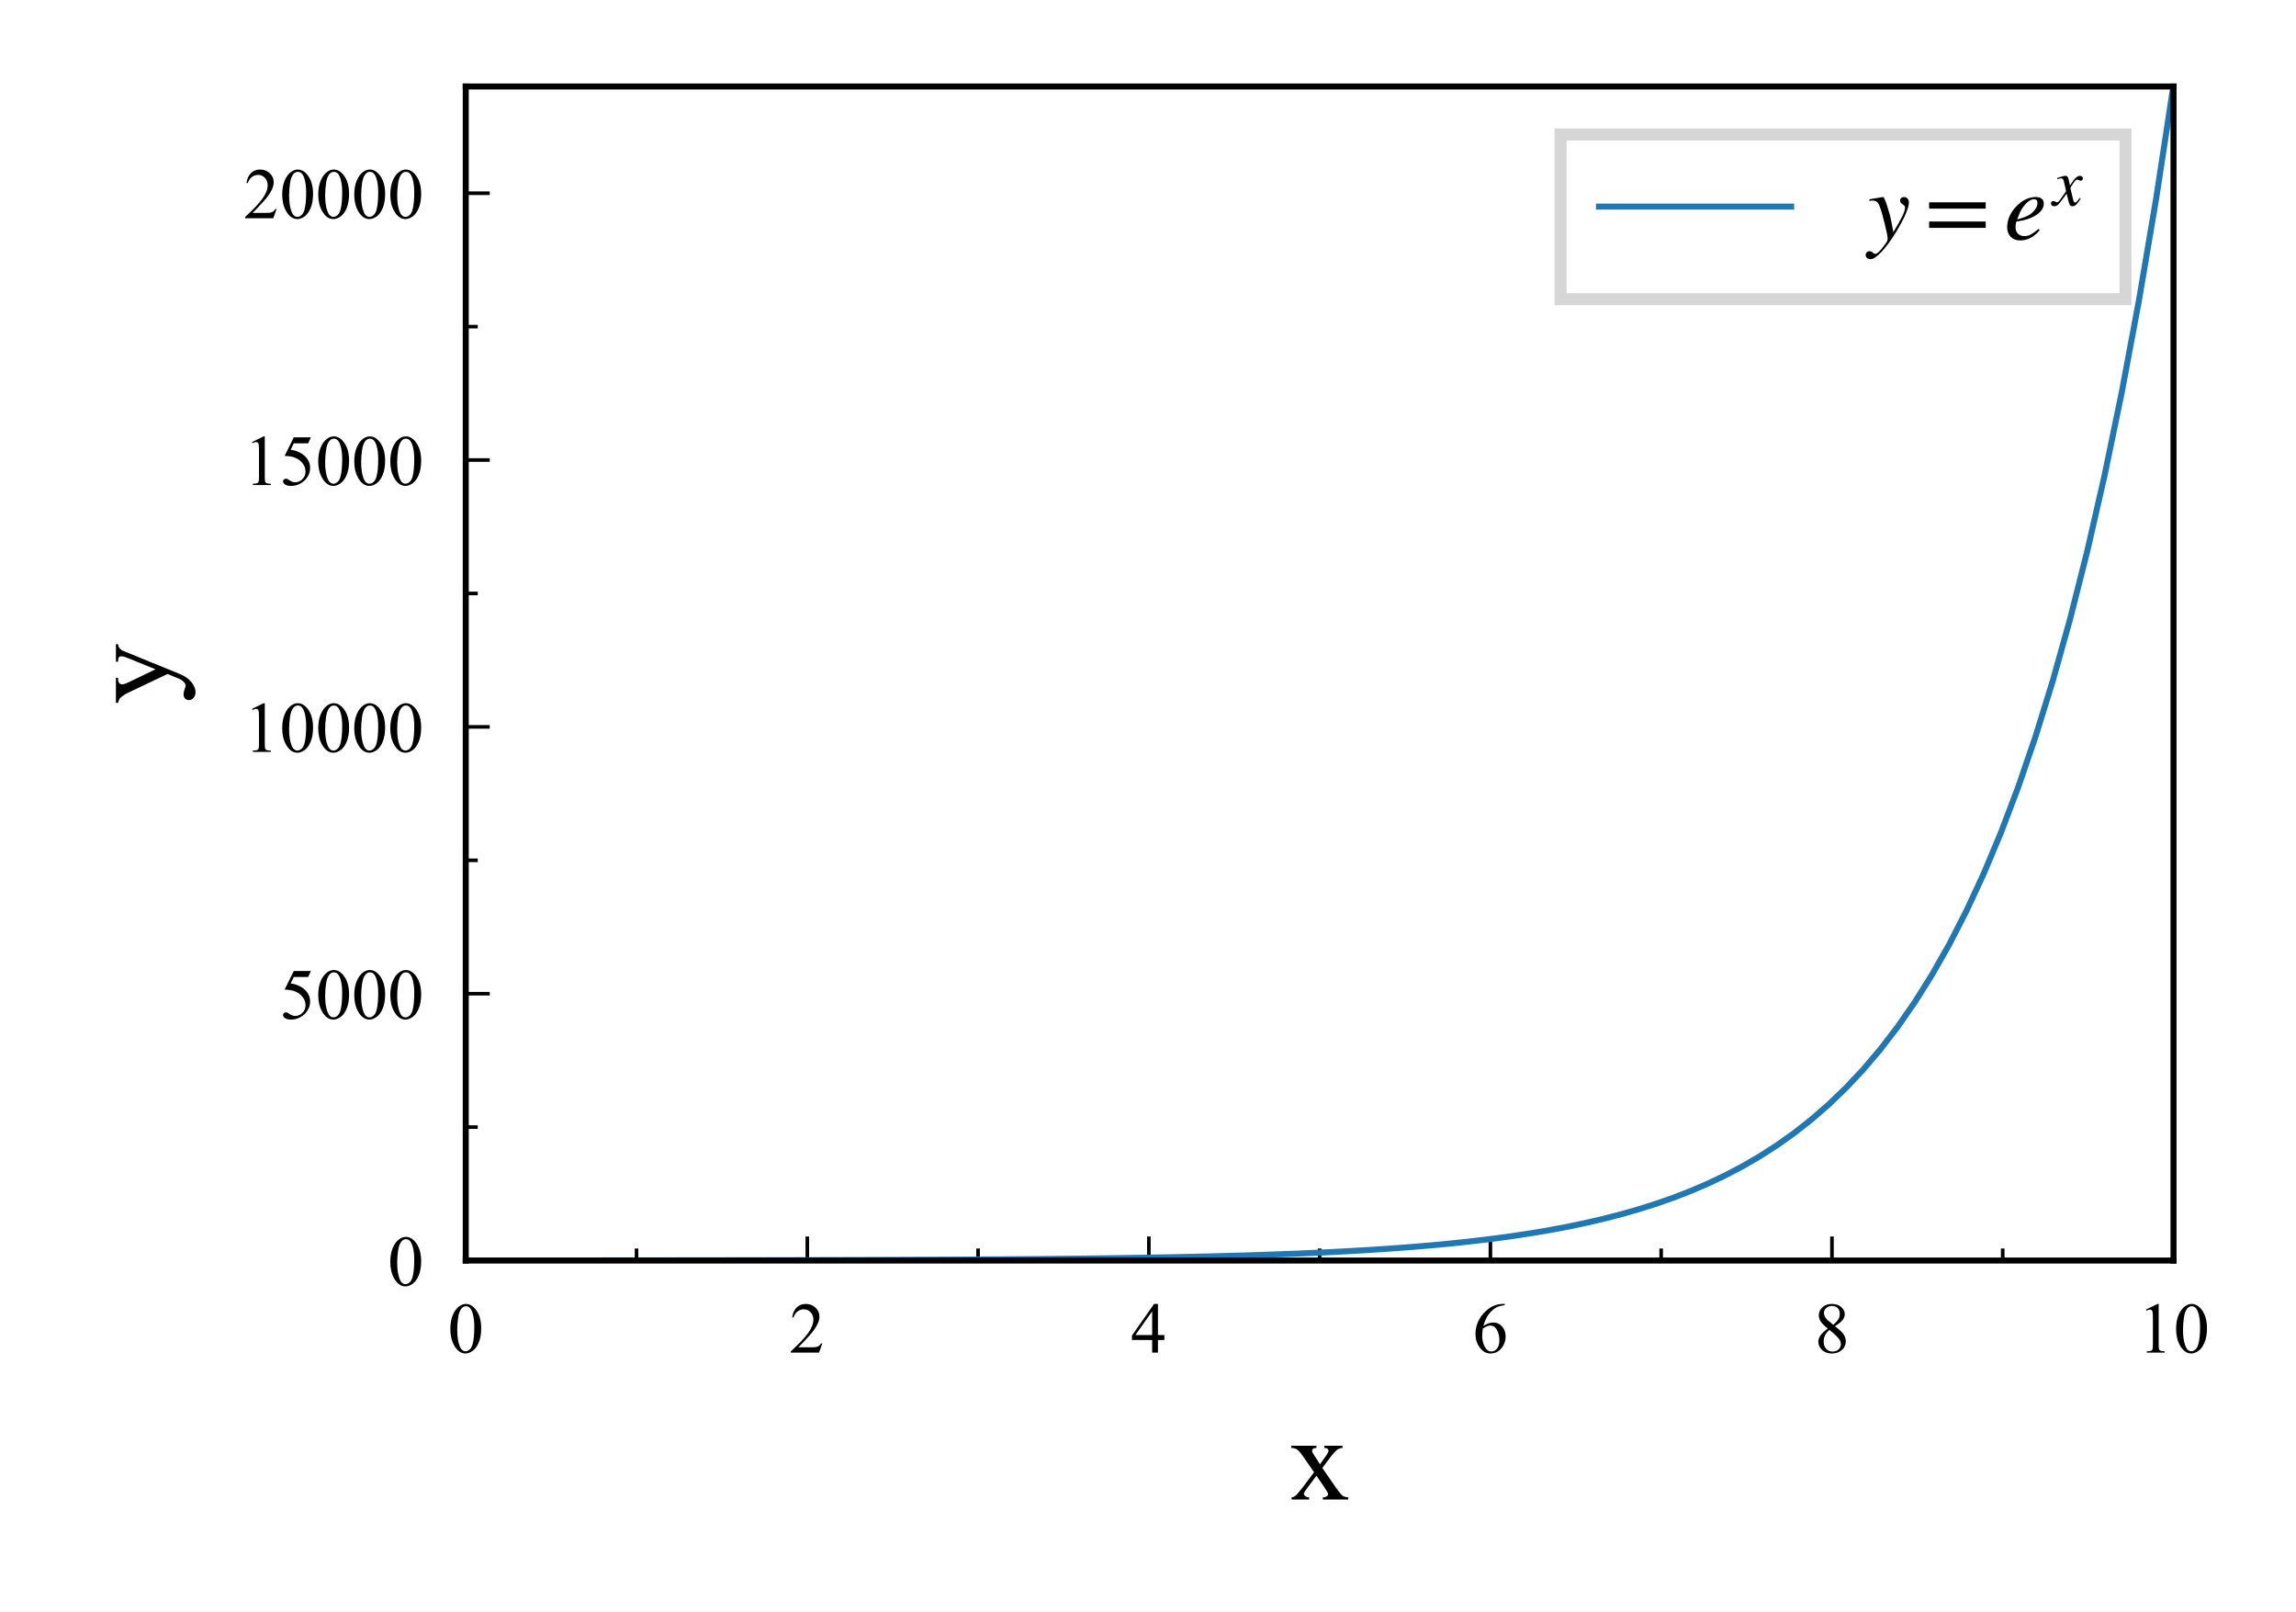
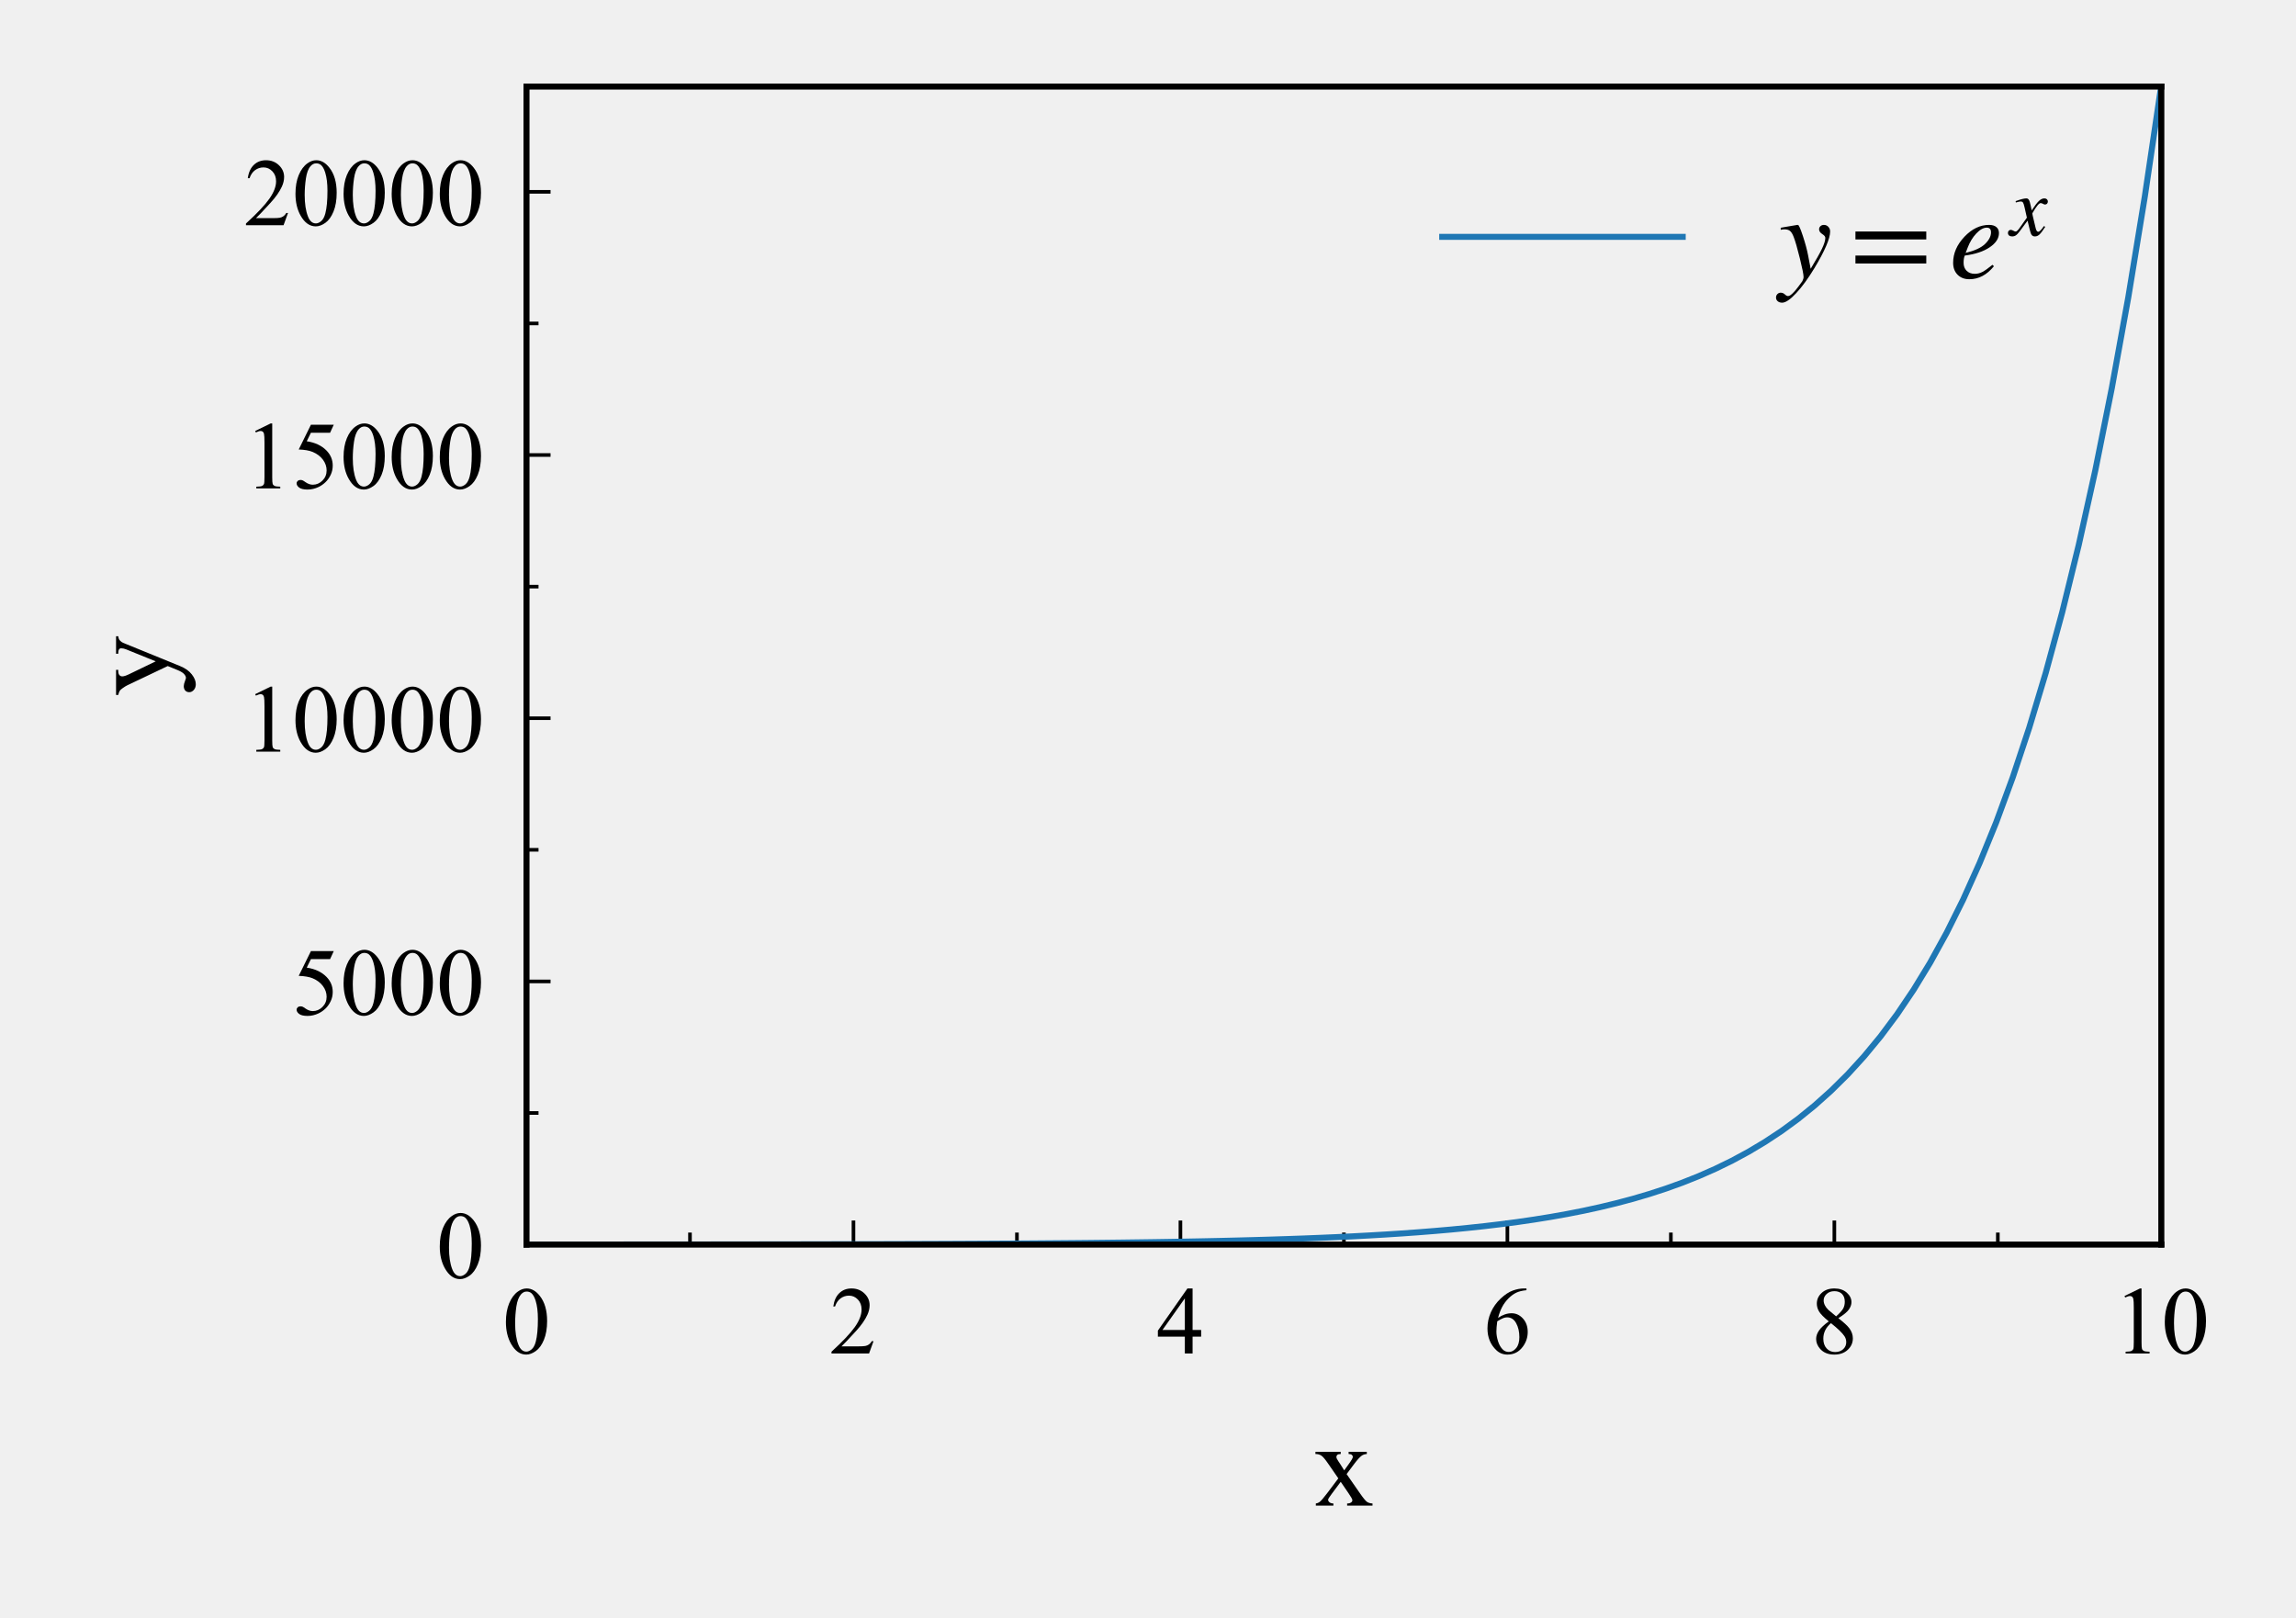
- <svg xmlns="http://www.w3.org/2000/svg" xmlns:xlink="http://www.w3.org/1999/xlink" width="191.188pt" height="134.185pt" viewBox="0 0 191.188 134.185" version="1.1">
+ <svg xmlns="http://www.w3.org/2000/svg" xmlns:xlink="http://www.w3.org/1999/xlink" width="190.933pt" height="134.561pt" viewBox="0 0 190.933 134.561" version="1.1">
  <defs>
    <style type="text/css">*{stroke-linejoin: round; stroke-linecap: butt}</style>
  </defs>
  <g id="figure_1">
    <g id="patch_1">
-       <path d="M -0 134.185  L 191.188 134.185  L 191.188 0  L -0 0  z " style="fill: #ffffff" />
+       <path d="M 0 134.561  L 190.933 134.561  L 190.933 0  L 0 0  L 0 134.561  z " style="fill: none" />
    </g>
    <g id="axes_1">
      <g id="patch_2">
-         <path d="M 38.783 104.952  L 180.988 104.952  L 180.988 7.2  L 38.783 7.2  z " style="fill: #ffffff" />
+         <path d="M 43.783 103.512  L 179.733 103.512  L 179.733 7.2  L 43.783 7.2  L 43.783 103.512  z " style="fill: none" />
      </g>
      <g id="matplotlib.axis_1">
        <g id="xtick_1">
          <g id="line2d_1">
            <defs>
-               <path id="ma71736969e" d="M 0 0  L 0 -2  " style="stroke: #000000; stroke-width: 0.3" />
-             </defs>
-             <g>
-               <use xlink:href="#ma71736969e" x="38.783" y="104.952" style="stroke: #000000; stroke-width: 0.3" />
+               <path id="md853db25cf" d="M 0 0  L 0 -2  " style="stroke: #000000; stroke-width: 0.3" />
+             </defs>
+             <g>
+               <use xlink:href="#md853db25cf" x="43.783" y="103.512" style="stroke: #000000; stroke-width: 0.3" />
            </g>
          </g>
          <g id="text_1">
-             <g transform="translate(37.28281 112.6185) scale(0.06 -0.06)">
+             <g transform="translate(41.78281 112.5673) scale(0.08 -0.08)">
              <defs>
                <path id="TimesNewRomanPSMT-30" d="M 231 2094  Q 231 2819 450 3342  Q 669 3866 1031 4122  Q 1313 4325 1613 4325  Q 2100 4325 2488 3828  Q 2972 3213 2972 2159  Q 2972 1422 2759 906  Q 2547 391 2217 158  Q 1888 -75 1581 -75  Q 975 -75 572 641  Q 231 1244 231 2094  z M 844 2016  Q 844 1141 1059 588  Q 1238 122 1591 122  Q 1759 122 1940 273  Q 2122 425 2216 781  Q 2359 1319 2359 2297  Q 2359 3022 2209 3506  Q 2097 3866 1919 4016  Q 1791 4119 1609 4119  Q 1397 4119 1231 3928  Q 1006 3669 925 3112  Q 844 2556 844 2016  z " transform="scale(0.015625)" />
              </defs>
              <use xlink:href="#TimesNewRomanPSMT-30" />
            </g>
          </g>
        </g>
        <g id="xtick_2">
          <g id="line2d_2">
            <g>
-               <use xlink:href="#ma71736969e" x="67.224" y="104.952" style="stroke: #000000; stroke-width: 0.3" />
+               <use xlink:href="#md853db25cf" x="70.973" y="103.512" style="stroke: #000000; stroke-width: 0.3" />
            </g>
          </g>
          <g id="text_2">
-             <g transform="translate(65.72385 112.6185) scale(0.06 -0.06)">
+             <g transform="translate(68.97285 112.5673) scale(0.08 -0.08)">
              <defs>
                <path id="TimesNewRomanPSMT-32" d="M 2934 816  L 2638 0  L 138 0  L 138 116  Q 1241 1122 1691 1759  Q 2141 2397 2141 2925  Q 2141 3328 1894 3587  Q 1647 3847 1303 3847  Q 991 3847 742 3664  Q 494 3481 375 3128  L 259 3128  Q 338 3706 661 4015  Q 984 4325 1469 4325  Q 1984 4325 2329 3994  Q 2675 3663 2675 3213  Q 2675 2891 2525 2569  Q 2294 2063 1775 1497  Q 997 647 803 472  L 1909 472  Q 2247 472 2383 497  Q 2519 522 2628 598  Q 2738 675 2819 816  L 2934 816  z " transform="scale(0.015625)" />
              </defs>
              <use xlink:href="#TimesNewRomanPSMT-32" />
            </g>
          </g>
        </g>
        <g id="xtick_3">
          <g id="line2d_3">
            <g>
-               <use xlink:href="#ma71736969e" x="95.665" y="104.952" style="stroke: #000000; stroke-width: 0.3" />
+               <use xlink:href="#md853db25cf" x="98.163" y="103.512" style="stroke: #000000; stroke-width: 0.3" />
            </g>
          </g>
          <g id="text_3">
-             <g transform="translate(94.16489 112.6185) scale(0.06 -0.06)">
+             <g transform="translate(96.16289 112.5673) scale(0.08 -0.08)">
              <defs>
                <path id="TimesNewRomanPSMT-34" d="M 2978 1563  L 2978 1119  L 2409 1119  L 2409 0  L 1894 0  L 1894 1119  L 100 1119  L 100 1519  L 2066 4325  L 2409 4325  L 2409 1563  L 2978 1563  z M 1894 1563  L 1894 3666  L 406 1563  L 1894 1563  z " transform="scale(0.015625)" />
              </defs>
              <use xlink:href="#TimesNewRomanPSMT-34" />
            </g>
          </g>
        </g>
        <g id="xtick_4">
          <g id="line2d_4">
            <g>
-               <use xlink:href="#ma71736969e" x="124.106" y="104.952" style="stroke: #000000; stroke-width: 0.3" />
+               <use xlink:href="#md853db25cf" x="125.353" y="103.512" style="stroke: #000000; stroke-width: 0.3" />
            </g>
          </g>
          <g id="text_4">
-             <g transform="translate(122.6059 112.6185) scale(0.06 -0.06)">
+             <g transform="translate(123.3529 112.5673) scale(0.08 -0.08)">
              <defs>
                <path id="TimesNewRomanPSMT-36" d="M 2869 4325  L 2869 4209  Q 2456 4169 2195 4045  Q 1934 3922 1679 3669  Q 1425 3416 1258 3105  Q 1091 2794 978 2366  Q 1428 2675 1881 2675  Q 2316 2675 2634 2325  Q 2953 1975 2953 1425  Q 2953 894 2631 456  Q 2244 -75 1606 -75  Q 1172 -75 869 213  Q 275 772 275 1663  Q 275 2231 503 2743  Q 731 3256 1154 3653  Q 1578 4050 1965 4187  Q 2353 4325 2688 4325  L 2869 4325  z M 925 2138  Q 869 1716 869 1456  Q 869 1156 980 804  Q 1091 453 1309 247  Q 1469 100 1697 100  Q 1969 100 2183 356  Q 2397 613 2397 1088  Q 2397 1622 2184 2012  Q 1972 2403 1581 2403  Q 1463 2403 1327 2353  Q 1191 2303 925 2138  z " transform="scale(0.015625)" />
              </defs>
              <use xlink:href="#TimesNewRomanPSMT-36" />
            </g>
          </g>
        </g>
        <g id="xtick_5">
          <g id="line2d_5">
            <g>
-               <use xlink:href="#ma71736969e" x="152.547" y="104.952" style="stroke: #000000; stroke-width: 0.3" />
+               <use xlink:href="#md853db25cf" x="152.543" y="103.512" style="stroke: #000000; stroke-width: 0.3" />
            </g>
          </g>
          <g id="text_5">
-             <g transform="translate(151.047 112.6185) scale(0.06 -0.06)">
+             <g transform="translate(150.543 112.5673) scale(0.08 -0.08)">
              <defs>
                <path id="TimesNewRomanPSMT-38" d="M 1228 2134  Q 725 2547 579 2797  Q 434 3047 434 3316  Q 434 3728 753 4026  Q 1072 4325 1600 4325  Q 2113 4325 2425 4047  Q 2738 3769 2738 3413  Q 2738 3175 2569 2928  Q 2400 2681 1866 2347  Q 2416 1922 2594 1678  Q 2831 1359 2831 1006  Q 2831 559 2490 242  Q 2150 -75 1597 -75  Q 994 -75 656 303  Q 388 606 388 966  Q 388 1247 577 1523  Q 766 1800 1228 2134  z M 1719 2469  Q 2094 2806 2194 3001  Q 2294 3197 2294 3444  Q 2294 3772 2109 3958  Q 1925 4144 1606 4144  Q 1288 4144 1088 3959  Q 888 3775 888 3528  Q 888 3366 970 3203  Q 1053 3041 1206 2894  L 1719 2469  z M 1375 2016  Q 1116 1797 991 1539  Q 866 1281 866 981  Q 866 578 1086 336  Q 1306 94 1647 94  Q 1984 94 2187 284  Q 2391 475 2391 747  Q 2391 972 2272 1150  Q 2050 1481 1375 2016  z " transform="scale(0.015625)" />
              </defs>
              <use xlink:href="#TimesNewRomanPSMT-38" />
            </g>
          </g>
        </g>
        <g id="xtick_6">
          <g id="line2d_6">
            <g>
-               <use xlink:href="#ma71736969e" x="180.988" y="104.952" style="stroke: #000000; stroke-width: 0.3" />
+               <use xlink:href="#md853db25cf" x="179.733" y="103.512" style="stroke: #000000; stroke-width: 0.3" />
            </g>
          </g>
          <g id="text_6">
-             <g transform="translate(177.988 112.6185) scale(0.06 -0.06)">
+             <g transform="translate(175.733 112.5673) scale(0.08 -0.08)">
              <defs>
                <path id="TimesNewRomanPSMT-31" d="M 750 3822  L 1781 4325  L 1884 4325  L 1884 747  Q 1884 391 1914 303  Q 1944 216 2037 169  Q 2131 122 2419 116  L 2419 0  L 825 0  L 825 116  Q 1125 122 1212 167  Q 1300 213 1334 289  Q 1369 366 1369 747  L 1369 3034  Q 1369 3497 1338 3628  Q 1316 3728 1258 3775  Q 1200 3822 1119 3822  Q 1003 3822 797 3725  L 750 3822  z " transform="scale(0.015625)" />
              </defs>
              <use xlink:href="#TimesNewRomanPSMT-31" />
              <use xlink:href="#TimesNewRomanPSMT-30" transform="translate(50 0)" />
            </g>
          </g>
        </g>
        <g id="xtick_7">
          <g id="line2d_7">
            <defs>
-               <path id="m162680b08c" d="M 0 0  L 0 -1  " style="stroke: #000000; stroke-width: 0.3" />
-             </defs>
-             <g>
-               <use xlink:href="#m162680b08c" x="53.003" y="104.952" style="stroke: #000000; stroke-width: 0.3" />
+               <path id="mef6b296962" d="M 0 0  L 0 -1  " style="stroke: #000000; stroke-width: 0.3" />
+             </defs>
+             <g>
+               <use xlink:href="#mef6b296962" x="57.378" y="103.512" style="stroke: #000000; stroke-width: 0.3" />
            </g>
          </g>
        </g>
        <g id="xtick_8">
          <g id="line2d_8">
            <g>
-               <use xlink:href="#m162680b08c" x="81.444" y="104.952" style="stroke: #000000; stroke-width: 0.3" />
+               <use xlink:href="#mef6b296962" x="84.568" y="103.512" style="stroke: #000000; stroke-width: 0.3" />
            </g>
          </g>
        </g>
        <g id="xtick_9">
          <g id="line2d_9">
            <g>
-               <use xlink:href="#m162680b08c" x="109.885" y="104.952" style="stroke: #000000; stroke-width: 0.3" />
+               <use xlink:href="#mef6b296962" x="111.758" y="103.512" style="stroke: #000000; stroke-width: 0.3" />
            </g>
          </g>
        </g>
        <g id="xtick_10">
          <g id="line2d_10">
            <g>
-               <use xlink:href="#m162680b08c" x="138.326" y="104.952" style="stroke: #000000; stroke-width: 0.3" />
+               <use xlink:href="#mef6b296962" x="138.948" y="103.512" style="stroke: #000000; stroke-width: 0.3" />
            </g>
          </g>
        </g>
        <g id="xtick_11">
          <g id="line2d_11">
            <g>
-               <use xlink:href="#m162680b08c" x="166.767" y="104.952" style="stroke: #000000; stroke-width: 0.3" />
+               <use xlink:href="#mef6b296962" x="166.138" y="103.512" style="stroke: #000000; stroke-width: 0.3" />
            </g>
          </g>
        </g>
        <g id="text_7">
-           <g transform="translate(107.3854 124.8457) scale(0.1 -0.1)">
+           <g transform="translate(109.2579 125.2223) scale(0.1 -0.1)">
            <defs>
              <path id="TimesNewRomanPSMT-78" d="M 84 2863  L 1431 2863  L 1431 2747  Q 1303 2747 1251 2703  Q 1200 2659 1200 2588  Q 1200 2513 1309 2356  Q 1344 2306 1413 2200  L 1616 1875  L 1850 2200  Q 2075 2509 2075 2591  Q 2075 2656 2022 2701  Q 1969 2747 1850 2747  L 1850 2863  L 2819 2863  L 2819 2747  Q 2666 2738 2553 2663  Q 2400 2556 2134 2200  L 1744 1678  L 2456 653  Q 2719 275 2831 198  Q 2944 122 3122 113  L 3122 0  L 1772 0  L 1772 113  Q 1913 113 1991 175  Q 2050 219 2050 291  Q 2050 363 1850 653  L 1431 1266  L 972 653  Q 759 369 759 316  Q 759 241 829 180  Q 900 119 1041 113  L 1041 0  L 106 0  L 106 113  Q 219 128 303 191  Q 422 281 703 653  L 1303 1450  L 759 2238  Q 528 2575 401 2661  Q 275 2747 84 2747  L 84 2863  z " transform="scale(0.015625)" />
            </defs>
            <use xlink:href="#TimesNewRomanPSMT-78" />
          </g>
        </g>
      </g>
      <g id="matplotlib.axis_2">
        <g id="ytick_1">
          <g id="line2d_12">
            <defs>
-               <path id="md2e13fa249" d="M 0 0  L 2 0  " style="stroke: #000000; stroke-width: 0.3" />
-             </defs>
-             <g>
-               <use xlink:href="#md2e13fa249" x="38.783" y="104.952" style="stroke: #000000; stroke-width: 0.3" />
+               <path id="m4bad8f0620" d="M 0 0  L 2 0  " style="stroke: #000000; stroke-width: 0.3" />
+             </defs>
+             <g>
+               <use xlink:href="#m4bad8f0620" x="43.783" y="103.512" style="stroke: #000000; stroke-width: 0.3" />
            </g>
          </g>
          <g id="text_8">
-             <g transform="translate(32.28281 107.0354) scale(0.06 -0.06)">
+             <g transform="translate(36.28281 106.2898) scale(0.08 -0.08)">
              <use xlink:href="#TimesNewRomanPSMT-30" />
            </g>
          </g>
        </g>
        <g id="ytick_2">
          <g id="line2d_13">
            <g>
-               <use xlink:href="#md2e13fa249" x="38.783" y="82.736" style="stroke: #000000; stroke-width: 0.3" />
+               <use xlink:href="#m4bad8f0620" x="43.783" y="81.623" style="stroke: #000000; stroke-width: 0.3" />
            </g>
          </g>
          <g id="text_9">
-             <g transform="translate(23.28281 84.81898) scale(0.06 -0.06)">
+             <g transform="translate(24.28281 84.40063) scale(0.08 -0.08)">
              <defs>
                <path id="TimesNewRomanPSMT-35" d="M 2778 4238  L 2534 3706  L 1259 3706  L 981 3138  Q 1809 3016 2294 2522  Q 2709 2097 2709 1522  Q 2709 1188 2573 903  Q 2438 619 2231 419  Q 2025 219 1772 97  Q 1413 -75 1034 -75  Q 653 -75 479 54  Q 306 184 306 341  Q 306 428 378 495  Q 450 563 559 563  Q 641 563 702 538  Q 763 513 909 409  Q 1144 247 1384 247  Q 1750 247 2026 523  Q 2303 800 2303 1197  Q 2303 1581 2056 1914  Q 1809 2247 1375 2428  Q 1034 2569 447 2591  L 1259 4238  L 2778 4238  z " transform="scale(0.015625)" />
              </defs>
              <use xlink:href="#TimesNewRomanPSMT-35" />
              <use xlink:href="#TimesNewRomanPSMT-30" transform="translate(50 0)" />
              <use xlink:href="#TimesNewRomanPSMT-30" transform="translate(100 0)" />
              <use xlink:href="#TimesNewRomanPSMT-30" transform="translate(150 0)" />
            </g>
          </g>
        </g>
        <g id="ytick_3">
          <g id="line2d_14">
            <g>
-               <use xlink:href="#md2e13fa249" x="38.783" y="60.519" style="stroke: #000000; stroke-width: 0.3" />
+               <use xlink:href="#m4bad8f0620" x="43.783" y="59.734" style="stroke: #000000; stroke-width: 0.3" />
            </g>
          </g>
          <g id="text_10">
-             <g transform="translate(20.28281 62.60255) scale(0.06 -0.06)">
+             <g transform="translate(20.28281 62.51147) scale(0.08 -0.08)">
              <use xlink:href="#TimesNewRomanPSMT-31" />
              <use xlink:href="#TimesNewRomanPSMT-30" transform="translate(50 0)" />
              <use xlink:href="#TimesNewRomanPSMT-30" transform="translate(100 0)" />
              <use xlink:href="#TimesNewRomanPSMT-30" transform="translate(150 0)" />
              <use xlink:href="#TimesNewRomanPSMT-30" transform="translate(200 0)" />
            </g>
          </g>
        </g>
        <g id="ytick_4">
          <g id="line2d_15">
            <g>
-               <use xlink:href="#md2e13fa249" x="38.783" y="38.303" style="stroke: #000000; stroke-width: 0.3" />
+               <use xlink:href="#m4bad8f0620" x="43.783" y="37.845" style="stroke: #000000; stroke-width: 0.3" />
            </g>
          </g>
          <g id="text_11">
-             <g transform="translate(20.28281 40.38612) scale(0.06 -0.06)">
+             <g transform="translate(20.28281 40.62232) scale(0.08 -0.08)">
              <use xlink:href="#TimesNewRomanPSMT-31" />
              <use xlink:href="#TimesNewRomanPSMT-35" transform="translate(50 0)" />
              <use xlink:href="#TimesNewRomanPSMT-30" transform="translate(100 0)" />
              <use xlink:href="#TimesNewRomanPSMT-30" transform="translate(150 0)" />
              <use xlink:href="#TimesNewRomanPSMT-30" transform="translate(200 0)" />
            </g>
          </g>
        </g>
        <g id="ytick_5">
          <g id="line2d_16">
            <g>
-               <use xlink:href="#md2e13fa249" x="38.783" y="16.087" style="stroke: #000000; stroke-width: 0.3" />
+               <use xlink:href="#m4bad8f0620" x="43.783" y="15.956" style="stroke: #000000; stroke-width: 0.3" />
            </g>
          </g>
          <g id="text_12">
-             <g transform="translate(20.28281 18.1697) scale(0.06 -0.06)">
+             <g transform="translate(20.28281 18.73316) scale(0.08 -0.08)">
              <use xlink:href="#TimesNewRomanPSMT-32" />
              <use xlink:href="#TimesNewRomanPSMT-30" transform="translate(50 0)" />
              <use xlink:href="#TimesNewRomanPSMT-30" transform="translate(100 0)" />
              <use xlink:href="#TimesNewRomanPSMT-30" transform="translate(150 0)" />
              <use xlink:href="#TimesNewRomanPSMT-30" transform="translate(200 0)" />
            </g>
          </g>
        </g>
        <g id="ytick_6">
          <g id="line2d_17">
            <defs>
-               <path id="m304a659fd2" d="M 0 0  L 1 0  " style="stroke: #000000; stroke-width: 0.3" />
-             </defs>
-             <g>
-               <use xlink:href="#m304a659fd2" x="38.783" y="93.844" style="stroke: #000000; stroke-width: 0.3" />
+               <path id="md550f3f5e1" d="M 0 0  L 1 0  " style="stroke: #000000; stroke-width: 0.3" />
+             </defs>
+             <g>
+               <use xlink:href="#md550f3f5e1" x="43.783" y="92.568" style="stroke: #000000; stroke-width: 0.3" />
            </g>
          </g>
        </g>
        <g id="ytick_7">
          <g id="line2d_18">
            <g>
-               <use xlink:href="#m304a659fd2" x="38.783" y="71.628" style="stroke: #000000; stroke-width: 0.3" />
+               <use xlink:href="#md550f3f5e1" x="43.783" y="70.679" style="stroke: #000000; stroke-width: 0.3" />
            </g>
          </g>
        </g>
        <g id="ytick_8">
          <g id="line2d_19">
            <g>
-               <use xlink:href="#m304a659fd2" x="38.783" y="49.411" style="stroke: #000000; stroke-width: 0.3" />
+               <use xlink:href="#md550f3f5e1" x="43.783" y="48.789" style="stroke: #000000; stroke-width: 0.3" />
            </g>
          </g>
        </g>
        <g id="ytick_9">
          <g id="line2d_20">
            <g>
-               <use xlink:href="#m304a659fd2" x="38.783" y="27.195" style="stroke: #000000; stroke-width: 0.3" />
+               <use xlink:href="#md550f3f5e1" x="43.783" y="26.9" style="stroke: #000000; stroke-width: 0.3" />
            </g>
          </g>
        </g>
        <g id="text_13">
-           <g transform="translate(14.125 58.57614) rotate(-90) scale(0.1 -0.1)">
+           <g transform="translate(14.125 57.85614) rotate(-90) scale(0.1 -0.1)">
            <defs>
              <path id="TimesNewRomanPSMT-79" d="M 38 2863  L 1372 2863  L 1372 2747  L 1306 2747  Q 1166 2747 1095 2686  Q 1025 2625 1025 2534  Q 1025 2413 1128 2197  L 1825 753  L 2466 2334  Q 2519 2463 2519 2588  Q 2519 2644 2497 2672  Q 2472 2706 2419 2726  Q 2366 2747 2231 2747  L 2231 2863  L 3163 2863  L 3163 2747  Q 3047 2734 2984 2696  Q 2922 2659 2847 2556  Q 2819 2513 2741 2316  L 1575 -541  Q 1406 -956 1132 -1168  Q 859 -1381 606 -1381  Q 422 -1381 303 -1275  Q 184 -1169 184 -1031  Q 184 -900 270 -820  Q 356 -741 506 -741  Q 609 -741 788 -809  Q 913 -856 944 -856  Q 1038 -856 1148 -759  Q 1259 -663 1372 -384  L 1575 113  L 547 2272  Q 500 2369 397 2513  Q 319 2622 269 2659  Q 197 2709 38 2747  L 38 2863  z " transform="scale(0.015625)" />
            </defs>
            <use xlink:href="#TimesNewRomanPSMT-79" />
          </g>
        </g>
      </g>
      <g id="line2d_21">
-         <path d="M 38.783 104.948  L 40.219 104.947  L 41.656 104.947  L 43.092 104.946  L 44.528 104.946  L 45.965 104.945  L 47.401 104.944  L 48.838 104.943  L 50.274 104.942  L 51.711 104.941  L 53.147 104.94  L 54.583 104.939  L 56.02 104.937  L 57.456 104.936  L 58.893 104.934  L 60.329 104.932  L 61.765 104.93  L 63.202 104.928  L 64.638 104.925  L 66.075 104.922  L 67.511 104.919  L 68.948 104.915  L 70.384 104.911  L 71.82 104.907  L 73.257 104.902  L 74.693 104.897  L 76.13 104.891  L 77.566 104.884  L 79.002 104.877  L 80.439 104.869  L 81.875 104.86  L 83.312 104.851  L 84.748 104.84  L 86.185 104.828  L 87.621 104.814  L 89.057 104.8  L 90.494 104.784  L 91.93 104.766  L 93.367 104.746  L 94.803 104.724  L 96.239 104.7  L 97.676 104.673  L 99.112 104.643  L 100.549 104.61  L 101.985 104.574  L 103.422 104.534  L 104.858 104.489  L 106.294 104.44  L 107.731 104.386  L 109.167 104.325  L 110.604 104.259  L 112.04 104.185  L 113.476 104.103  L 114.913 104.013  L 116.349 103.913  L 117.786 103.803  L 119.222 103.681  L 120.659 103.546  L 122.095 103.396  L 123.531 103.231  L 124.968 103.048  L 126.404 102.845  L 127.841 102.621  L 129.277 102.374  L 130.713 102.1  L 132.15 101.796  L 133.586 101.461  L 135.023 101.09  L 136.459 100.679  L 137.896 100.225  L 139.332 99.723  L 140.768 99.167  L 142.205 98.552  L 143.641 97.872  L 145.078 97.119  L 146.514 96.286  L 147.95 95.365  L 149.387 94.346  L 150.823 93.219  L 152.26 91.972  L 153.696 90.592  L 155.133 89.066  L 156.569 87.377  L 158.005 85.509  L 159.442 83.443  L 160.878 81.157  L 162.315 78.628  L 163.751 75.83  L 165.187 72.734  L 166.624 69.31  L 168.06 65.521  L 169.497 61.33  L 170.933 56.694  L 172.37 51.565  L 173.806 45.89  L 175.242 39.613  L 176.679 32.668  L 178.115 24.985  L 179.552 16.485  L 180.988 7.082  " clip-path="url(#p97a3174a69)" style="fill: none; stroke: #1f77b4; stroke-width: 0.5; stroke-linecap: square" />
+         <path d="M 43.783 103.508  L 45.156 103.507  L 46.529 103.507  L 47.903 103.506  L 49.276 103.506  L 50.649 103.505  L 52.022 103.504  L 53.395 103.503  L 54.769 103.502  L 56.142 103.501  L 57.515 103.5  L 58.888 103.499  L 60.262 103.498  L 61.635 103.496  L 63.008 103.494  L 64.381 103.492  L 65.755 103.49  L 67.128 103.488  L 68.501 103.485  L 69.874 103.482  L 71.247 103.479  L 72.621 103.476  L 73.994 103.472  L 75.367 103.468  L 76.74 103.463  L 78.114 103.458  L 79.487 103.452  L 80.86 103.445  L 82.233 103.438  L 83.607 103.43  L 84.98 103.422  L 86.353 103.412  L 87.726 103.401  L 89.1 103.39  L 90.473 103.377  L 91.846 103.362  L 93.219 103.346  L 94.592 103.328  L 95.966 103.309  L 97.339 103.287  L 98.712 103.263  L 100.085 103.237  L 101.459 103.208  L 102.832 103.175  L 104.205 103.139  L 105.578 103.1  L 106.952 103.056  L 108.325 103.008  L 109.698 102.954  L 111.071 102.895  L 112.445 102.829  L 113.818 102.756  L 115.191 102.676  L 116.564 102.587  L 117.937 102.489  L 119.311 102.38  L 120.684 102.26  L 122.057 102.126  L 123.43 101.979  L 124.804 101.816  L 126.177 101.636  L 127.55 101.436  L 128.923 101.216  L 130.297 100.972  L 131.67 100.702  L 133.043 100.403  L 134.416 100.072  L 135.79 99.707  L 137.163 99.302  L 138.536 98.855  L 139.909 98.36  L 141.282 97.812  L 142.656 97.206  L 144.029 96.536  L 145.402 95.794  L 146.775 94.974  L 148.149 94.067  L 149.522 93.063  L 150.895 91.952  L 152.268 90.723  L 153.642 89.364  L 155.015 87.86  L 156.388 86.196  L 157.761 84.356  L 159.134 82.32  L 160.508 80.067  L 161.881 77.575  L 163.254 74.819  L 164.627 71.769  L 166.001 68.395  L 167.374 64.662  L 168.747 60.533  L 170.12 55.965  L 171.494 50.911  L 172.867 45.32  L 174.24 39.135  L 175.613 32.293  L 176.987 24.723  L 178.36 16.349  L 179.733 7.084  " clip-path="url(#p326ebb9149)" style="fill: none; stroke: #1f77b4; stroke-width: 0.5; stroke-linecap: square" />
      </g>
      <g id="patch_3">
-         <path d="M 38.783 104.952  L 38.783 7.2  " style="fill: none; stroke: #000000; stroke-width: 0.5; stroke-linejoin: miter; stroke-linecap: square" />
+         <path d="M 43.783 103.512  L 43.783 7.2  " style="fill: none; stroke: #000000; stroke-width: 0.5; stroke-linejoin: miter; stroke-linecap: square" />
      </g>
      <g id="patch_4">
-         <path d="M 180.988 104.952  L 180.988 7.2  " style="fill: none; stroke: #000000; stroke-width: 0.5; stroke-linejoin: miter; stroke-linecap: square" />
+         <path d="M 179.733 103.512  L 179.733 7.2  " style="fill: none; stroke: #000000; stroke-width: 0.5; stroke-linejoin: miter; stroke-linecap: square" />
      </g>
      <g id="patch_5">
-         <path d="M 38.783 104.952  L 180.988 104.952  " style="fill: none; stroke: #000000; stroke-width: 0.5; stroke-linejoin: miter; stroke-linecap: square" />
+         <path d="M 43.783 103.512  L 179.733 103.512  " style="fill: none; stroke: #000000; stroke-width: 0.5; stroke-linejoin: miter; stroke-linecap: square" />
      </g>
      <g id="patch_6">
-         <path d="M 38.783 7.2  L 180.988 7.2  " style="fill: none; stroke: #000000; stroke-width: 0.5; stroke-linejoin: miter; stroke-linecap: square" />
+         <path d="M 43.783 7.2  L 179.733 7.2  " style="fill: none; stroke: #000000; stroke-width: 0.5; stroke-linejoin: miter; stroke-linecap: square" />
      </g>
      <g id="legend_1">
-         <g id="patch_7">
-           <path d="M 129.948 24.911  L 176.988 24.911  L 176.988 11.2  L 129.948 11.2  z " style="fill: #ffffff; opacity: 0.8; stroke: #cccccc; stroke-linejoin: miter" />
-         </g>
        <g id="line2d_22">
-           <path d="M 133.148 17.2  L 141.148 17.2  L 149.148 17.2  " style="fill: none; stroke: #1f77b4; stroke-width: 0.5; stroke-linecap: square" />
+           <path d="M 119.933 19.7  L 129.933 19.7  L 139.933 19.7  " style="fill: none; stroke: #1f77b4; stroke-width: 0.5; stroke-linecap: square" />
        </g>
        <g id="text_14">
-           <g transform="translate(155.548 20) scale(0.08 -0.08)">
+           <g transform="translate(147.933 23.2) scale(0.1 -0.1)">
            <defs>
              <path id="STIXGeneral-Italic-79" d="M 1555 1190  L 1690 486  Q 2118 1190 2294 1558  Q 2470 1926 2470 2131  Q 2470 2234 2304 2336  Q 2138 2445 2138 2586  Q 2138 2688 2211 2755  Q 2285 2822 2394 2822  Q 2534 2822 2630 2720  Q 2726 2618 2726 2470  Q 2726 1914 1888 518  Q 1389 -307 918 -812  Q 448 -1318 173 -1318  Q 26 -1318 -64 -1241  Q -154 -1165 -154 -1043  Q -154 -934 -80 -860  Q -6 -787 96 -787  Q 218 -787 314 -876  Q 410 -966 486 -966  Q 602 -966 794 -755  Q 877 -672 1040 -457  Q 1203 -243 1248 -173  Q 1312 -45 1312 51  Q 1312 243 1113 1046  Q 915 1850 787 2176  Q 698 2413 592 2499  Q 486 2586 294 2586  Q 192 2586 96 2560  L 96 2669  Q 237 2694 301 2707  Q 563 2758 986 2822  L 1011 2822  Q 1082 2822 1277 2227  Q 1472 1632 1555 1190  z " transform="scale(0.015625)" />
              <path id="STIXGeneral-Regular-3d" d="M 4077 2048  L 307 2048  L 307 2470  L 4077 2470  L 4077 2048  z M 4077 768  L 307 768  L 307 1190  L 4077 1190  L 4077 768  z " transform="scale(0.015625)" />
              <path id="STIXGeneral-Italic-65" d="M 2291 698  L 2368 621  Q 1805 -70 1062 -70  Q 672 -70 435 170  Q 198 410 198 806  Q 198 1555 796 2188  Q 1395 2822 2112 2822  Q 2362 2822 2499 2707  Q 2637 2592 2637 2387  Q 2637 1965 2147 1632  Q 1658 1299 819 1190  Q 755 1062 755 800  Q 755 538 918 378  Q 1082 218 1350 218  Q 1562 218 1754 317  Q 1946 416 2291 698  z M 973 1613  L 864 1331  Q 1581 1504 1894 1805  Q 2214 2112 2214 2426  Q 2214 2675 1990 2675  Q 1722 2675 1430 2364  Q 1139 2054 973 1613  z " transform="scale(0.015625)" />
              <path id="STIXGeneral-Italic-78" d="M 1555 2272  L 1632 1907  Q 1971 2426 2179 2624  Q 2387 2822 2598 2822  Q 2714 2822 2787 2755  Q 2861 2688 2861 2585  Q 2861 2483 2800 2419  Q 2739 2355 2643 2355  Q 2586 2355 2490 2409  Q 2394 2464 2310 2464  Q 2125 2464 1683 1690  Q 1683 1606 1734 1402  L 1939 544  Q 2003 282 2131 282  Q 2234 282 2432 538  Q 2451 563 2476 598  Q 2502 634 2521 662  Q 2541 691 2566 717  L 2662 659  Q 2387 230 2227 80  Q 2067 -70 1882 -70  Q 1728 -70 1645 26  Q 1562 122 1504 365  L 1318 1126  L 755 365  Q 557 96 432 13  Q 307 -70 147 -70  Q 0 -70 -86 0  Q -173 70 -173 198  Q -173 294 -112 361  Q -51 429 45 429  Q 122 429 250 358  Q 346 301 416 301  Q 525 301 742 614  L 1267 1357  L 1088 2150  Q 1024 2432 969 2509  Q 915 2586 794 2586  Q 717 2586 544 2541  L 429 2509  L 410 2611  L 480 2637  Q 992 2822 1229 2822  Q 1350 2822 1420 2707  Q 1491 2592 1555 2272  z " transform="scale(0.015625)" />
            </defs>
            <use xlink:href="#STIXGeneral-Italic-79" transform="translate(0 0.859375)" />
            <use xlink:href="#STIXGeneral-Regular-3d" transform="translate(58.83999 0.859375)" />
            <use xlink:href="#STIXGeneral-Italic-65" transform="translate(141.78 0.859375)" />
            <use xlink:href="#STIXGeneral-Italic-78" transform="translate(192.3531 36.13437) scale(0.7)" />
          </g>
        </g>
      </g>
    </g>
  </g>
  <defs>
-     <clipPath id="p97a3174a69">
-       <rect x="38.783" y="7.2" width="142.205" height="97.752" />
+     <clipPath id="p326ebb9149">
+       <rect x="43.783" y="7.2" width="135.95" height="96.312" />
    </clipPath>
  </defs>
</svg>
